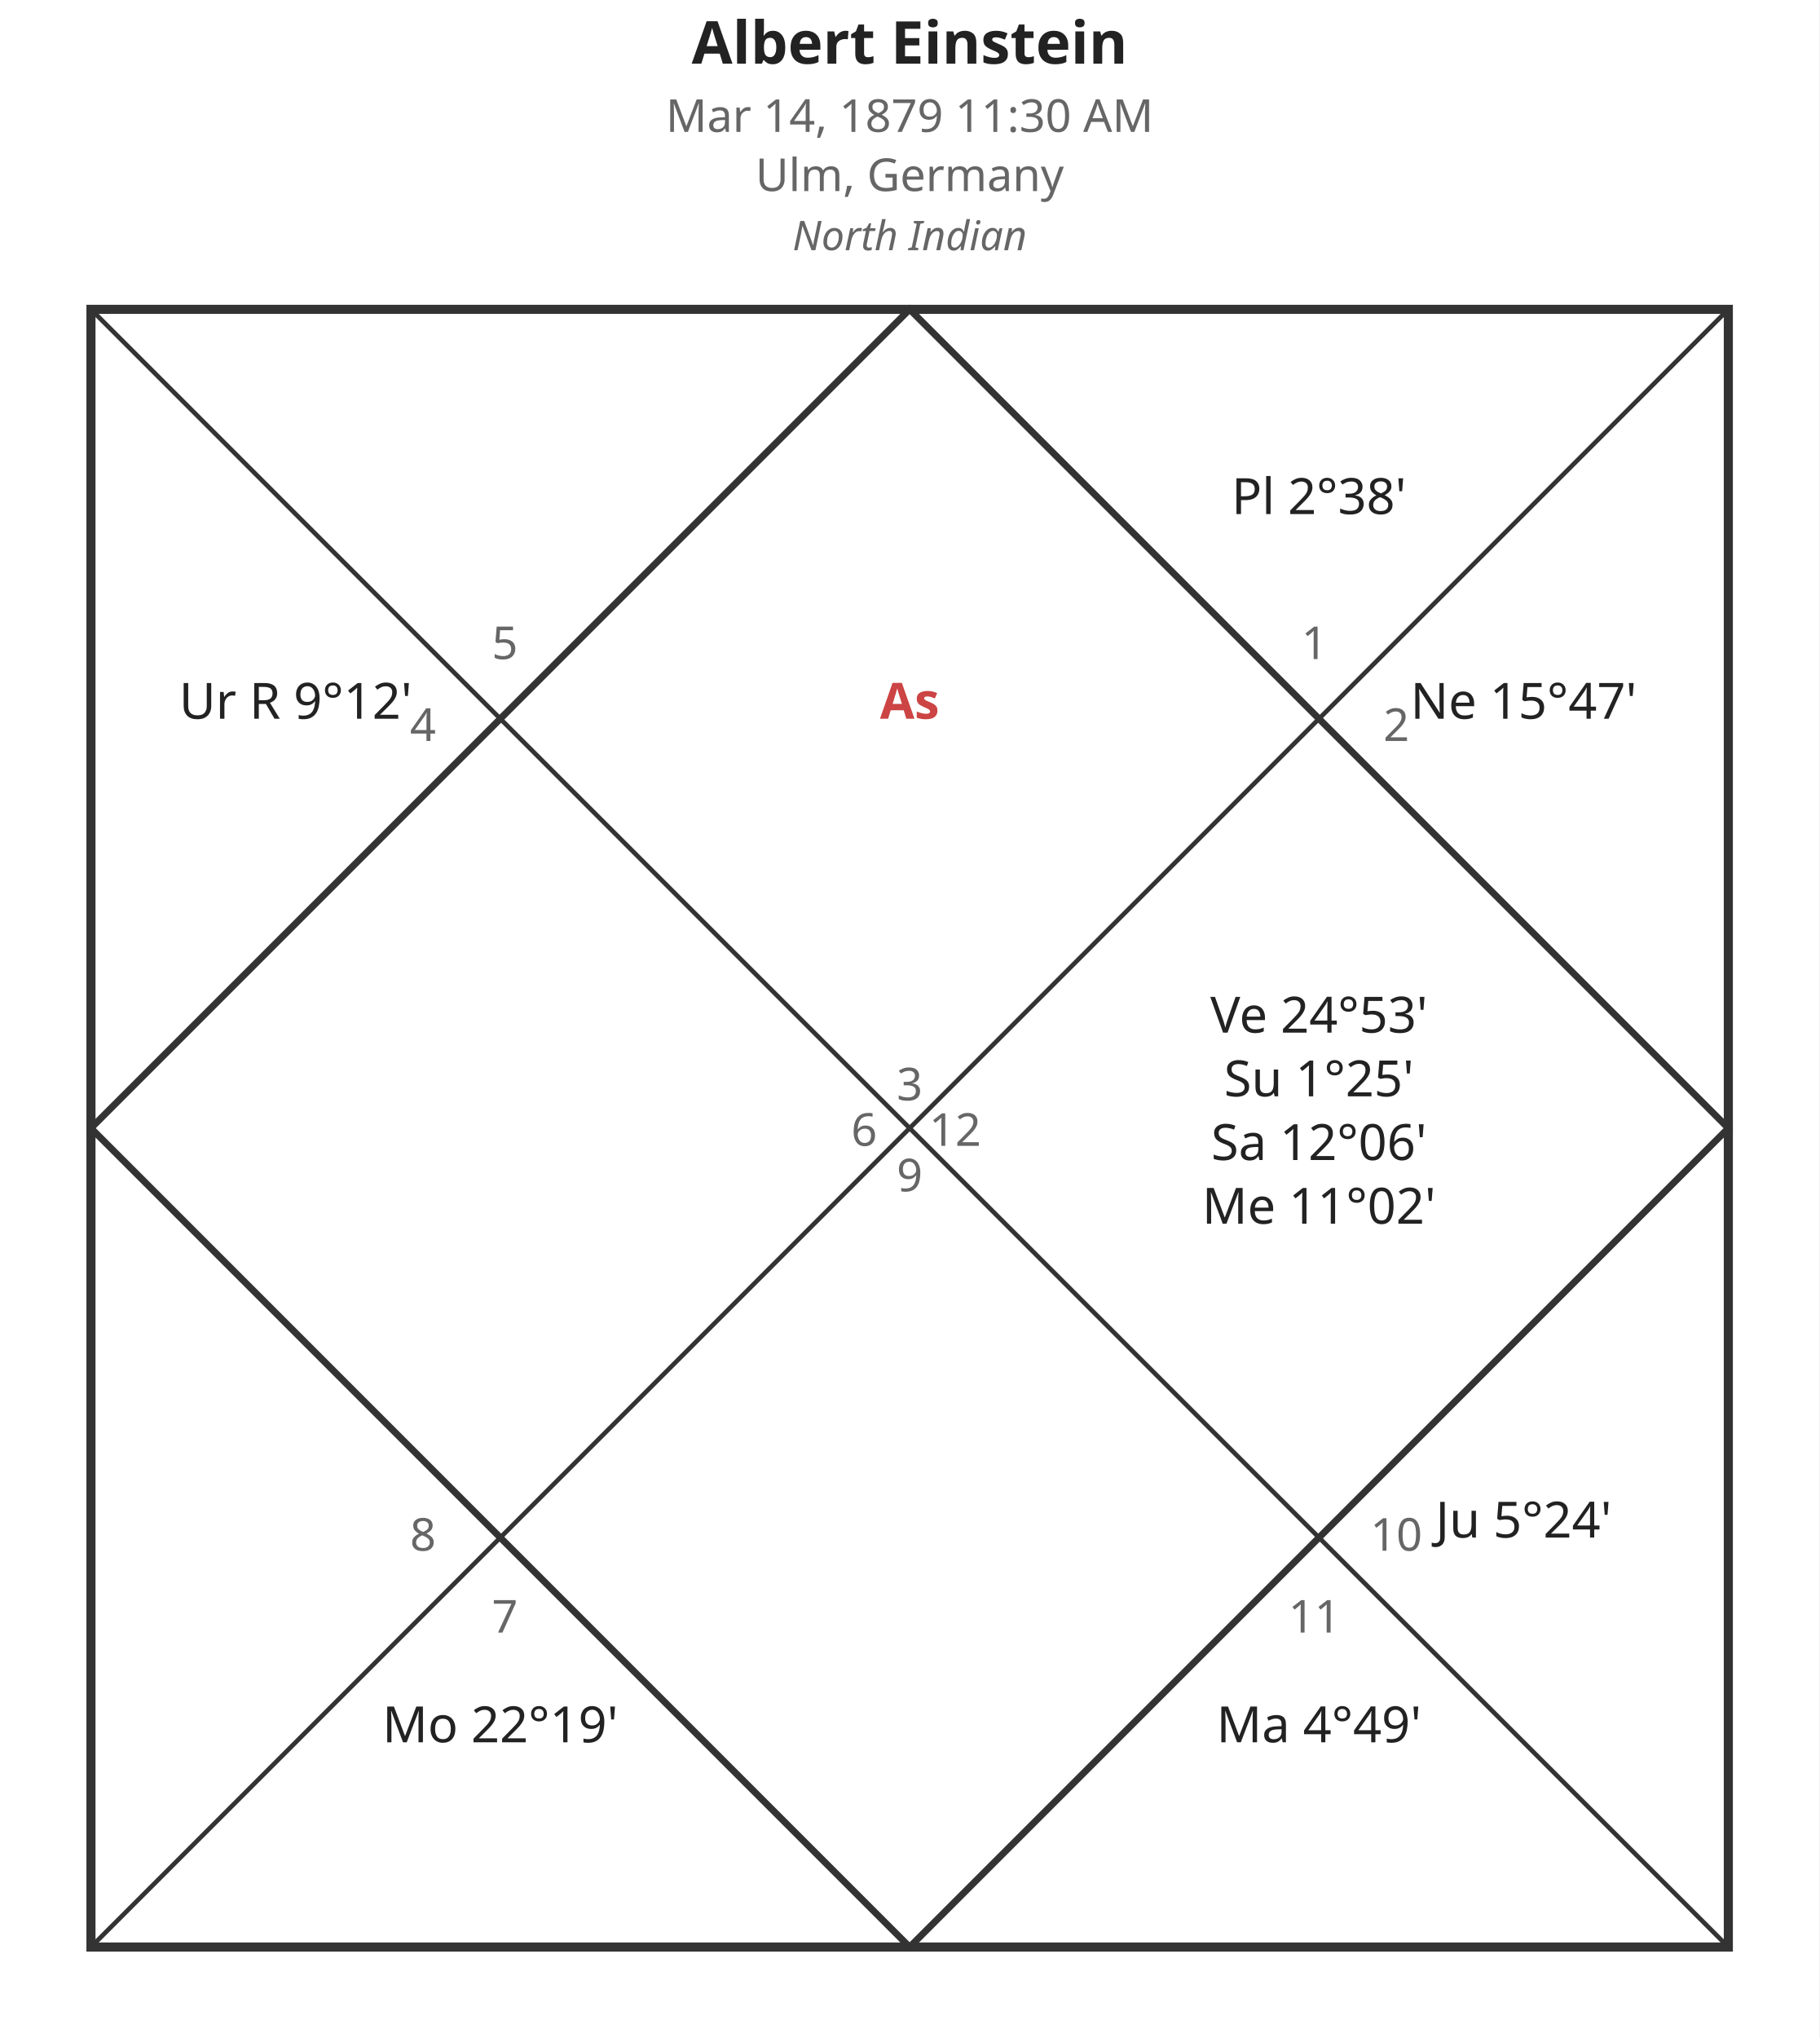
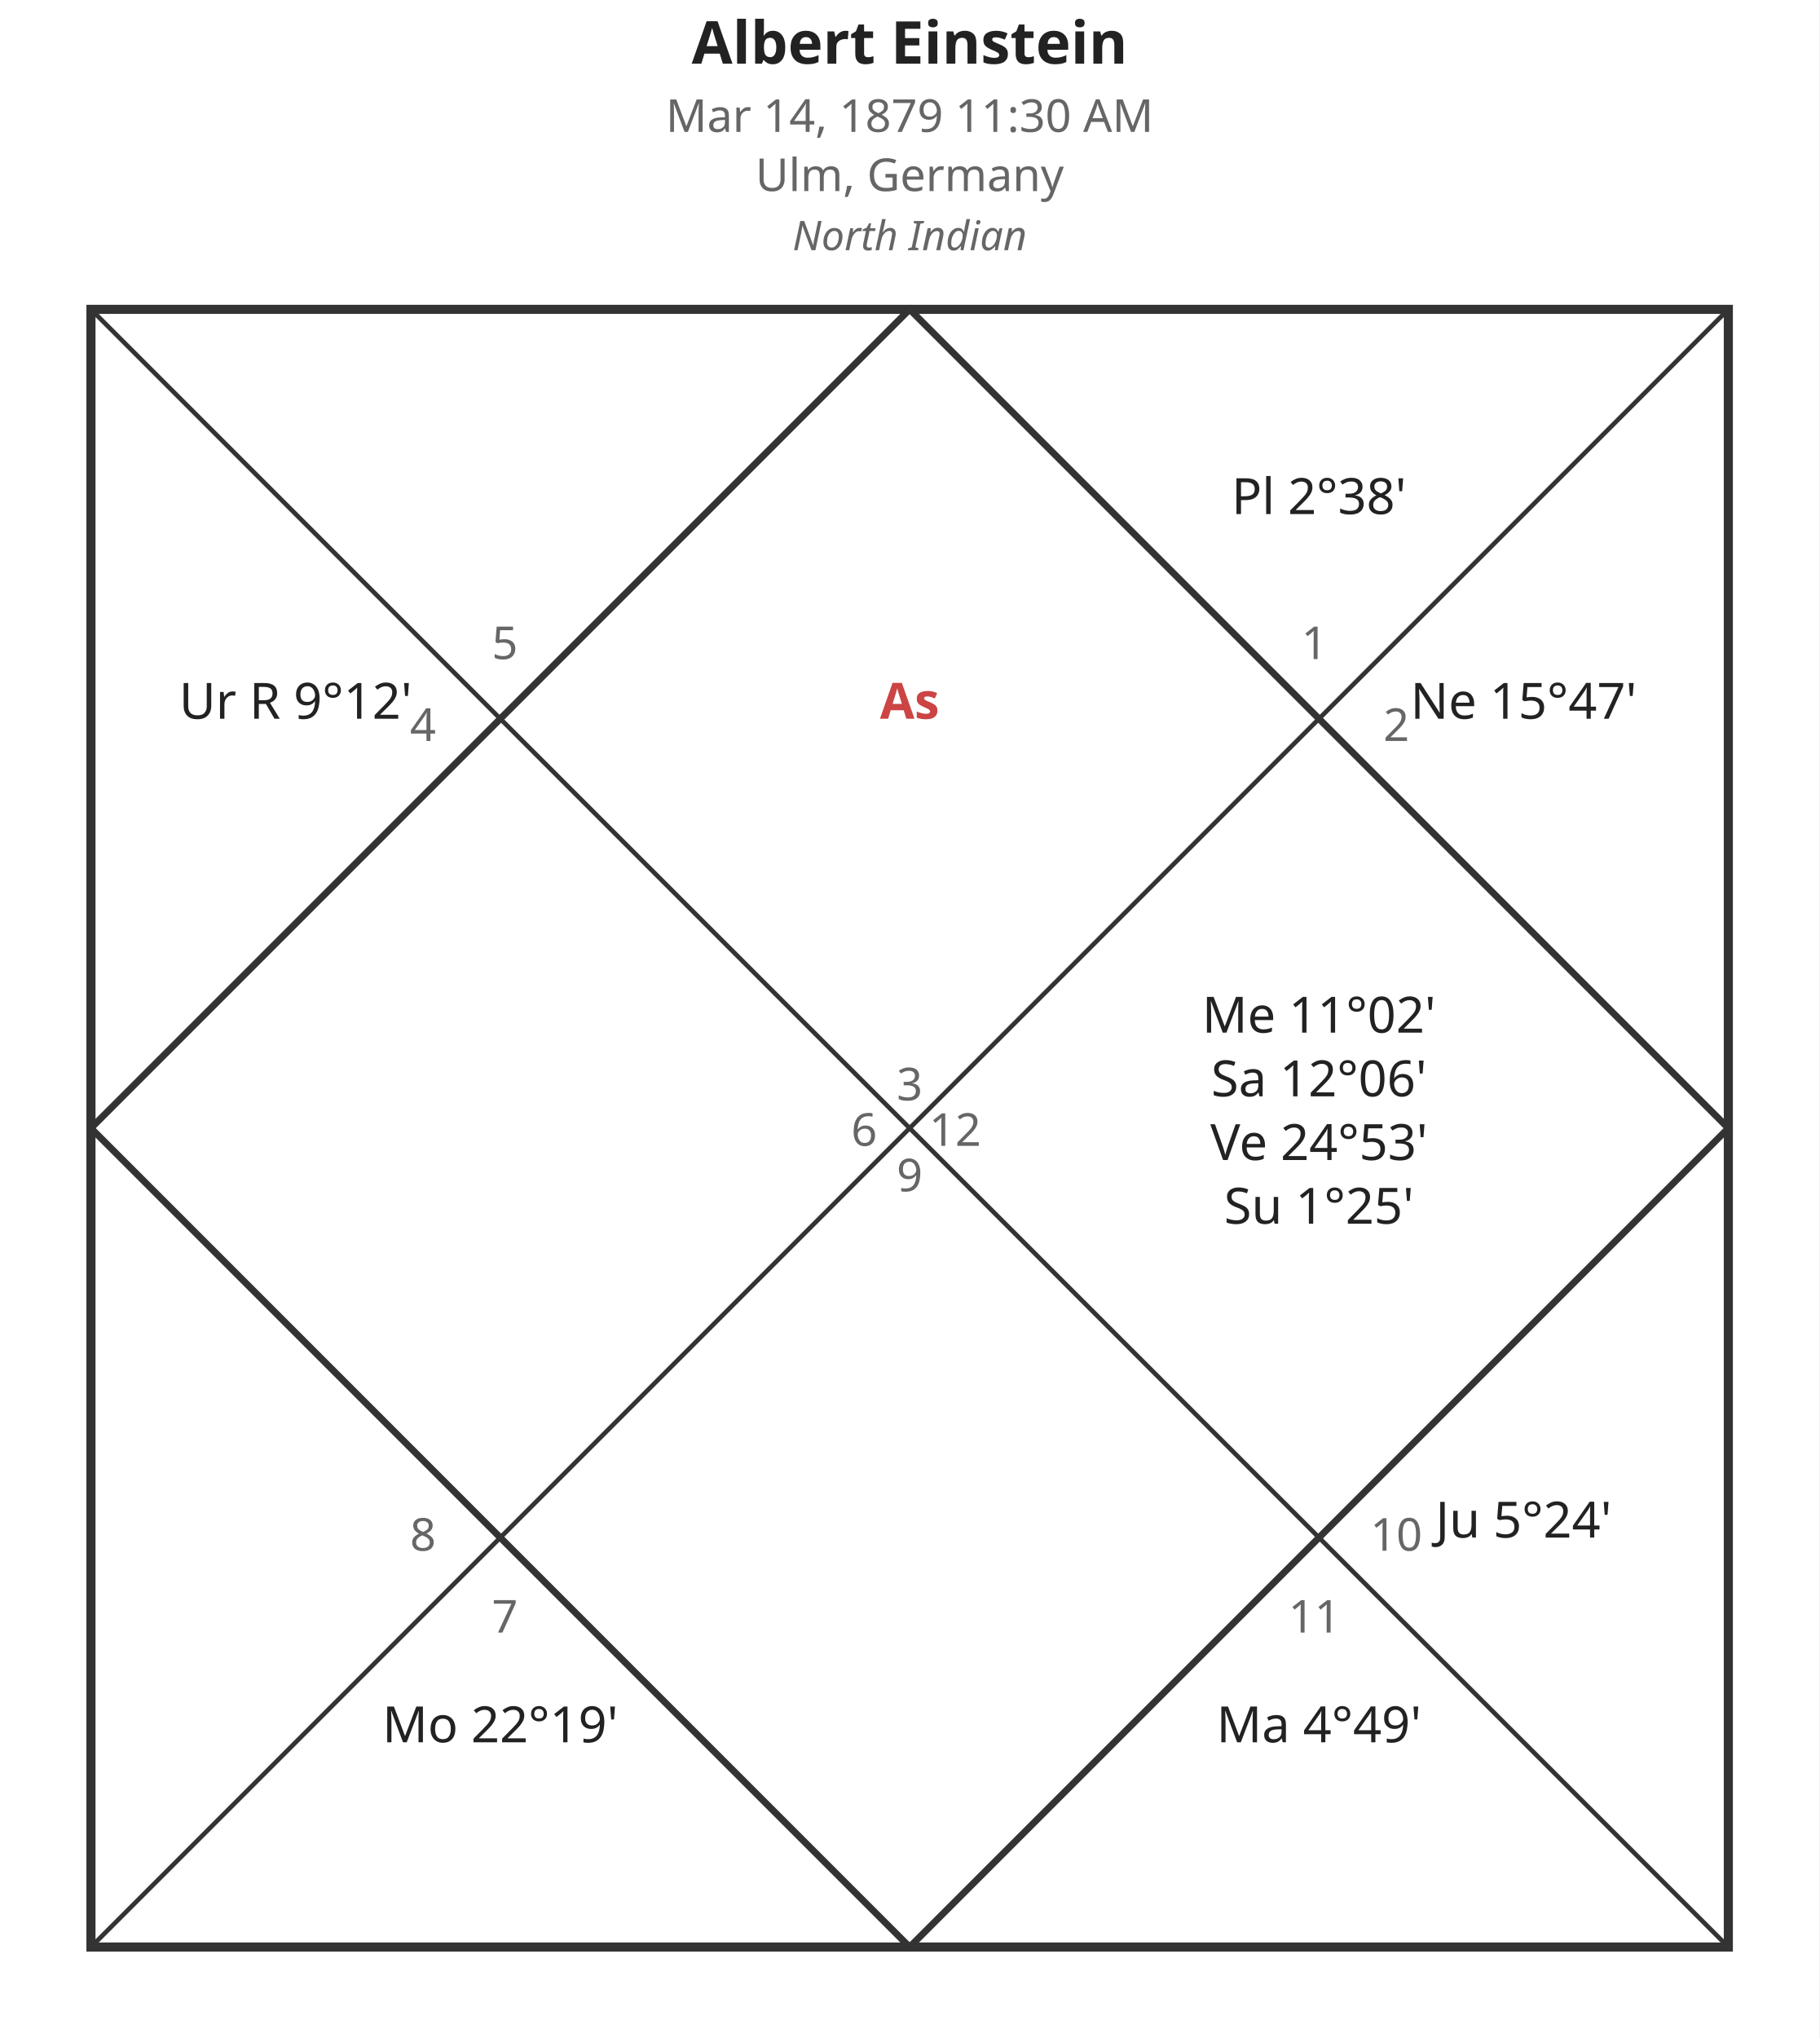
<svg xmlns="http://www.w3.org/2000/svg" baseProfile="full" height="448" version="1.1" width="400">
  <defs />
  <rect fill="#ffffff" height="448" width="400" x="0" y="0" />
  <rect fill="none" height="360.0" stroke="#333333" stroke-width="2" width="360.0" x="20.0" y="68.0" />
  <polygon fill="none" points="200.0,68.0 380.0,248.0 200.0,428.0 20.0,248.0" stroke="#333333" stroke-width="1.5" />
  <line stroke="#333333" stroke-width="1" x1="20.0" x2="380.0" y1="68.0" y2="428.0" />
  <line stroke="#333333" stroke-width="1" x1="380.0" x2="20.0" y1="68.0" y2="428.0" />
  <polygon fill="#fff3e0" opacity="0.4" points="20.0,68.0 200.0,68.0 380.0,68.0" stroke="none" />
  <text dominant-baseline="central" fill="#666666" font-family="sans-serif" font-size="10" text-anchor="middle" x="200.0" y="238.0">3</text>
  <text dominant-baseline="central" fill="#666666" font-family="sans-serif" font-size="10" text-anchor="middle" x="190.0" y="248.0">6</text>
  <text dominant-baseline="central" fill="#666666" font-family="sans-serif" font-size="10" text-anchor="middle" x="200.0" y="258.0">9</text>
  <text dominant-baseline="central" fill="#666666" font-family="sans-serif" font-size="10" text-anchor="middle" x="210.0" y="248.0">12</text>
  <text dominant-baseline="central" fill="#666666" font-family="sans-serif" font-size="10" text-anchor="middle" x="93.0" y="159.0">4</text>
  <text dominant-baseline="central" fill="#666666" font-family="sans-serif" font-size="10" text-anchor="middle" x="111.0" y="141.0">5</text>
  <text dominant-baseline="central" fill="#666666" font-family="sans-serif" font-size="10" text-anchor="middle" x="111.0" y="355.0">7</text>
  <text dominant-baseline="central" fill="#666666" font-family="sans-serif" font-size="10" text-anchor="middle" x="93.0" y="337.0">8</text>
  <text dominant-baseline="central" fill="#666666" font-family="sans-serif" font-size="10" text-anchor="middle" x="307.0" y="337.0">10</text>
  <text dominant-baseline="central" fill="#666666" font-family="sans-serif" font-size="10" text-anchor="middle" x="289.0" y="355.0">11</text>
  <text dominant-baseline="central" fill="#666666" font-family="sans-serif" font-size="10" text-anchor="middle" x="289.0" y="141.0">1</text>
  <text dominant-baseline="central" fill="#666666" font-family="sans-serif" font-size="10" text-anchor="middle" x="307.0" y="159.0">2</text>
  <text fill="#cc4444" font-family="sans-serif" font-size="11" font-weight="bold" text-anchor="middle" x="200.0" y="158.0">As</text>
  <text fill="#222222" font-family="sans-serif" font-size="11" text-anchor="middle" x="65.0" y="158.0">Ur R 9°12'</text>
  <text fill="#222222" font-family="sans-serif" font-size="11" text-anchor="middle" x="110.0" y="383.0">Mo 22°19'</text>
  <text fill="#222222" font-family="sans-serif" font-size="11" text-anchor="middle" x="290.0" y="383.0">Ma 4°49'</text>
  <text fill="#222222" font-family="sans-serif" font-size="11" text-anchor="middle" x="335.0" y="338.0">Ju 5°24'</text>
-   <text fill="#222222" font-family="sans-serif" font-size="11" text-anchor="middle" x="290.0" y="227.0">Ve 24°53'</text>
-   <text fill="#222222" font-family="sans-serif" font-size="11" text-anchor="middle" x="290.0" y="241.0">Su 1°25'</text>
-   <text fill="#222222" font-family="sans-serif" font-size="11" text-anchor="middle" x="290.0" y="255.0">Sa 12°06'</text>
-   <text fill="#222222" font-family="sans-serif" font-size="11" text-anchor="middle" x="290.0" y="269.0">Me 11°02'</text>
+   <text fill="#222222" font-family="sans-serif" font-size="11" text-anchor="middle" x="290.0" y="227.0">Me 11°02'</text>
+   <text fill="#222222" font-family="sans-serif" font-size="11" text-anchor="middle" x="290.0" y="241.0">Sa 12°06'</text>
+   <text fill="#222222" font-family="sans-serif" font-size="11" text-anchor="middle" x="290.0" y="255.0">Ve 24°53'</text>
+   <text fill="#222222" font-family="sans-serif" font-size="11" text-anchor="middle" x="290.0" y="269.0">Su 1°25'</text>
  <text fill="#222222" font-family="sans-serif" font-size="11" text-anchor="middle" x="335.0" y="158.0">Ne 15°47'</text>
  <text fill="#222222" font-family="sans-serif" font-size="11" text-anchor="middle" x="290.0" y="113.0">Pl 2°38'</text>
  <text fill="#222222" font-family="sans-serif" font-size="13" font-weight="bold" text-anchor="middle" x="200.0" y="14">Albert Einstein</text>
  <text fill="#666666" font-family="sans-serif" font-size="10" text-anchor="middle" x="200.0" y="29">Mar 14, 1879  11:30 AM</text>
  <text fill="#666666" font-family="sans-serif" font-size="10" text-anchor="middle" x="200.0" y="42">Ulm, Germany</text>
  <text fill="#666666" font-family="sans-serif" font-size="9" font-style="italic" text-anchor="middle" x="200.0" y="55">North Indian</text>
</svg>
